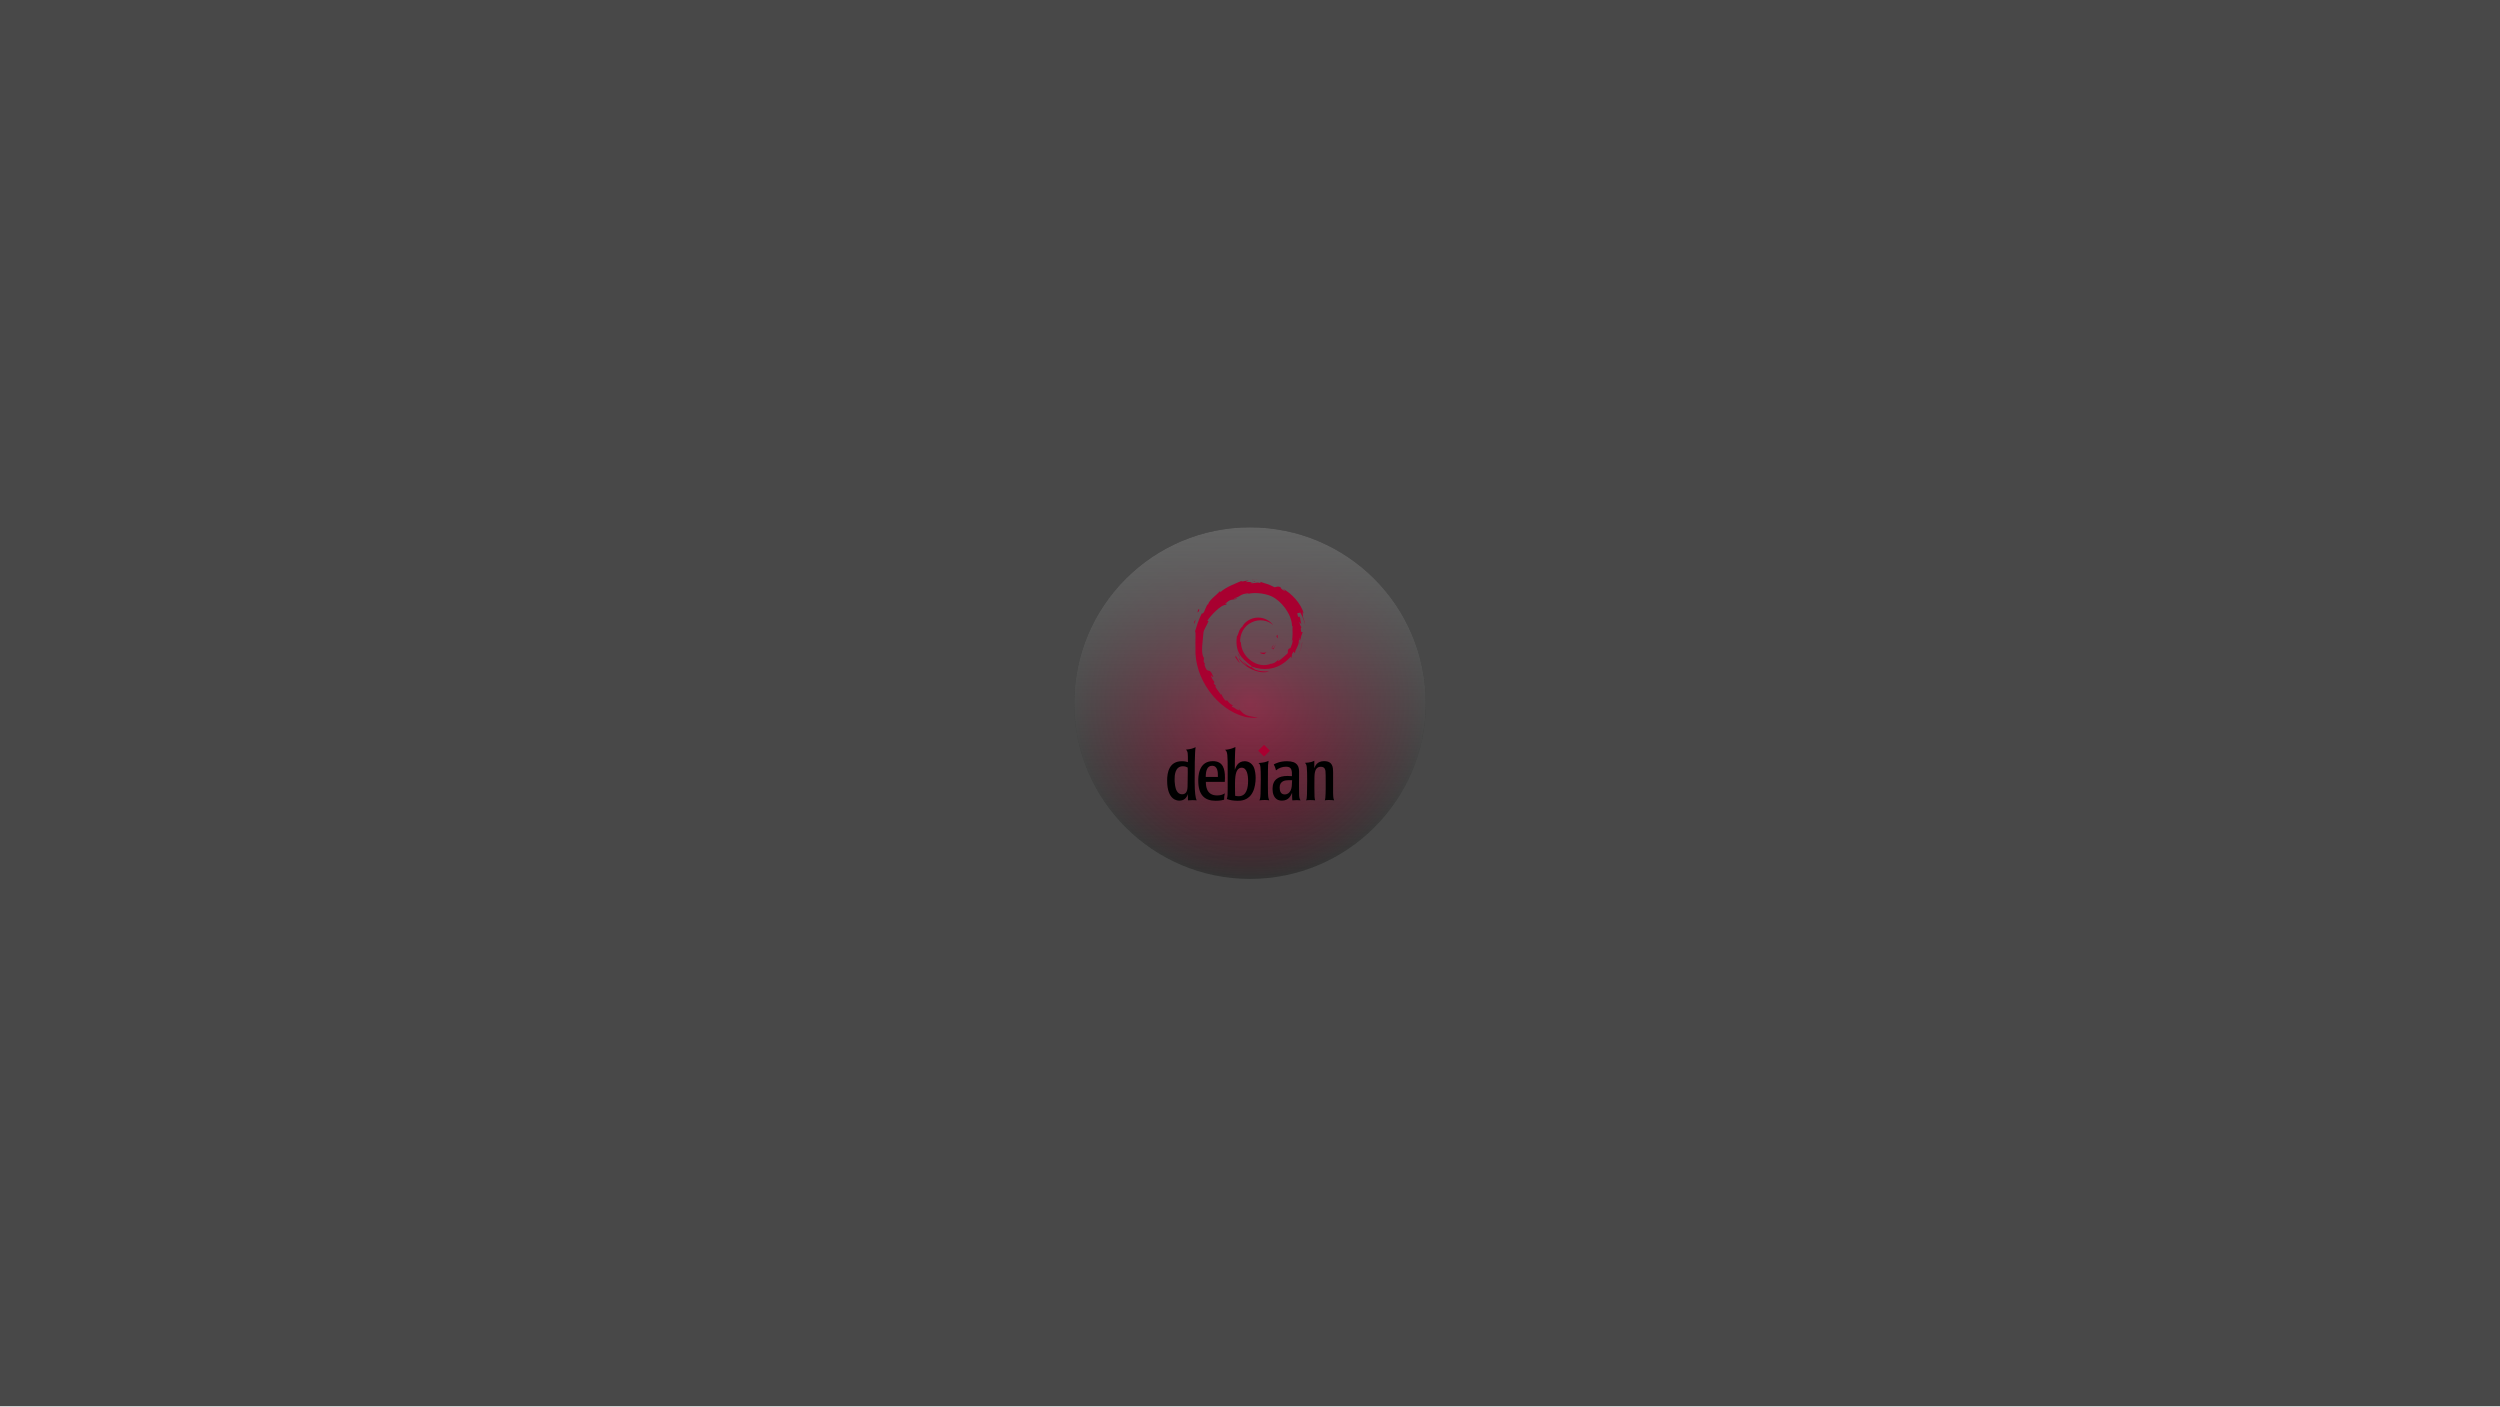
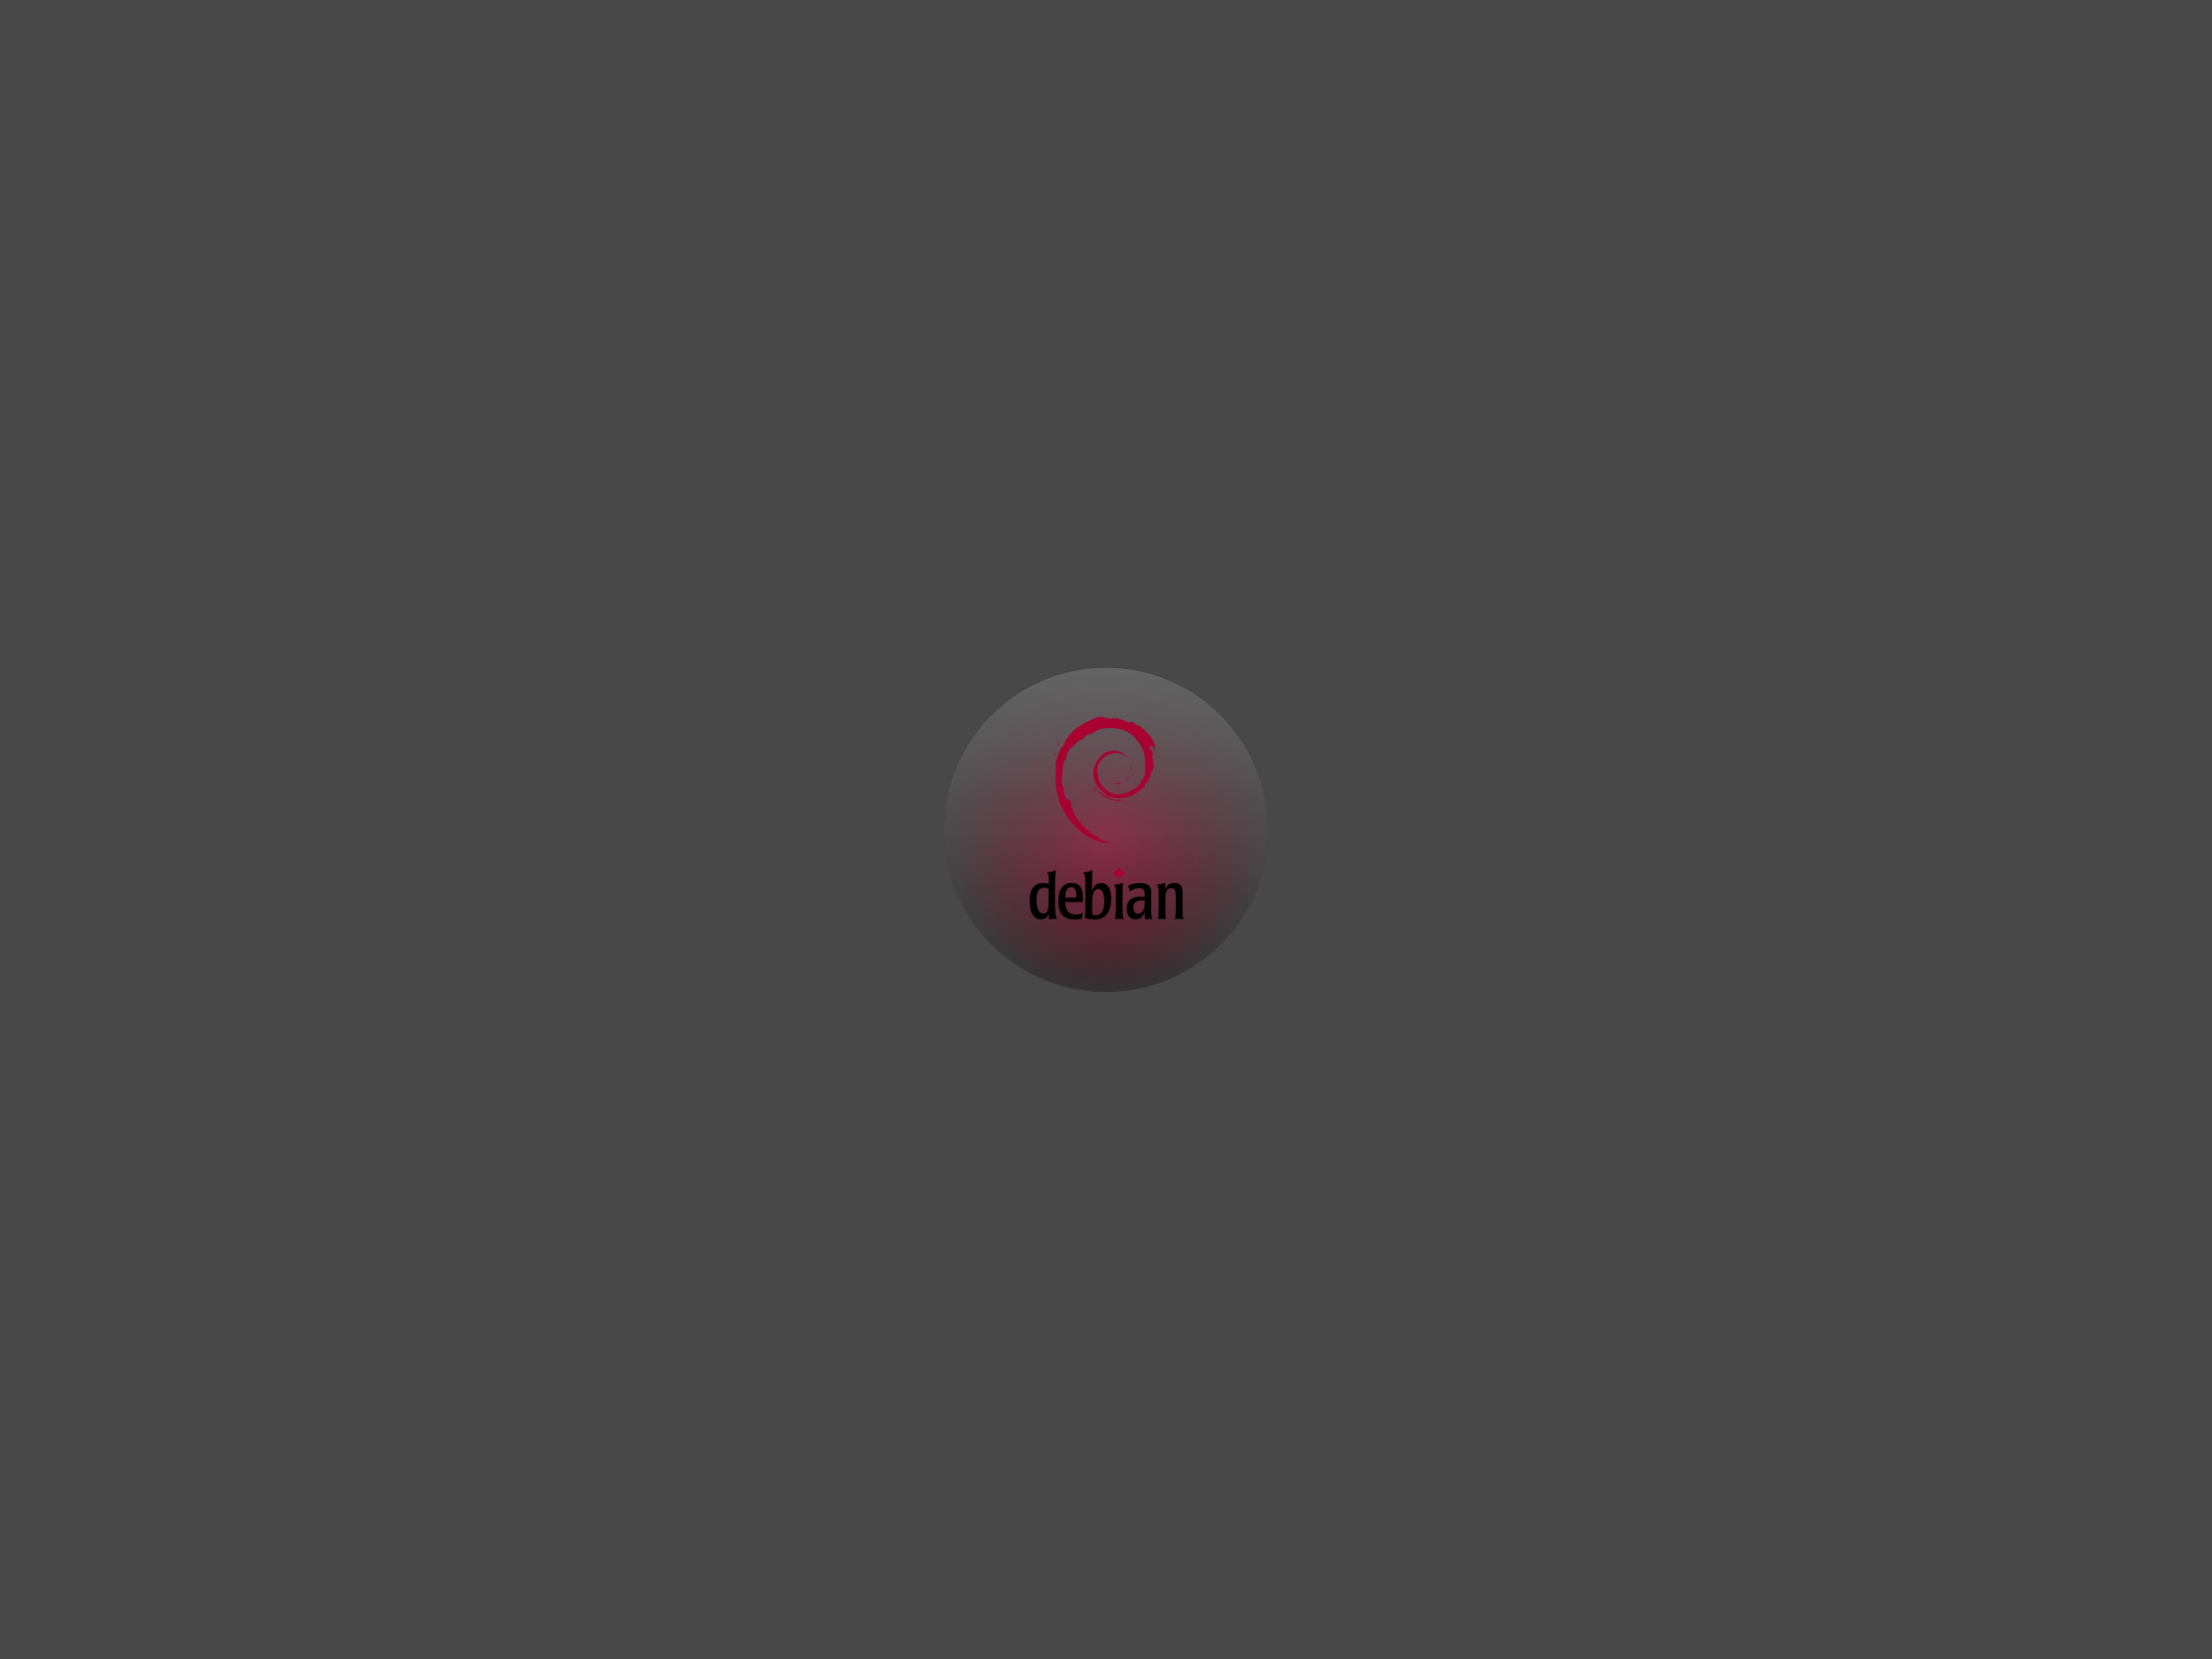
- <svg xmlns="http://www.w3.org/2000/svg" xmlns:ns1="http://www.openswatchbook.org/uri/2009/osb" xmlns:xlink="http://www.w3.org/1999/xlink" id="svg3004" version="1.1" width="1280" height="720" xml:space="preserve">
+ <svg xmlns="http://www.w3.org/2000/svg" xmlns:ns1="http://www.openswatchbook.org/uri/2009/osb" xmlns:xlink="http://www.w3.org/1999/xlink" id="svg3004" version="1.1" width="1024" height="768" xml:space="preserve">
  <defs id="defs3008">
    <linearGradient id="linearGradient4164">
      <stop style="stop-color:#a80030;stop-opacity:1;" offset="0" id="stop4166" />
      <stop style="stop-color:#a80030;stop-opacity:0;" offset="1" id="stop4168" />
    </linearGradient>
    <linearGradient id="linearGradient5303">
      <stop style="stop-color:#f26711;stop-opacity:1;" offset="0" id="stop5305" />
      <stop style="stop-color:#f26711;stop-opacity:0;" offset="1" id="stop5307" />
    </linearGradient>
    <linearGradient id="linearGradient5267">
      <stop style="stop-color:#666666;stop-opacity:1;" offset="0" id="stop5269" />
      <stop style="stop-color:#666666;stop-opacity:0;" offset="1" id="stop5271" />
    </linearGradient>
    <linearGradient id="linearGradient5251" ns1:paint="solid">
      <stop style="stop-color:#666666;stop-opacity:1;" offset="0" id="stop5253" />
    </linearGradient>
    <linearGradient xlink:href="#linearGradient5267" id="linearGradient5273" x1="-395.365" y1="-212.642" x2="4.763" y2="-212.642" gradientUnits="userSpaceOnUse" />
    <radialGradient xlink:href="#linearGradient5303" id="radialGradient5325" cx="-163.148" cy="-366.263" fx="-163.148" fy="-366.263" r="144.094" gradientTransform="matrix(1,0,0,0.9338842,0,-24.21576)" gradientUnits="userSpaceOnUse" />
    <radialGradient xlink:href="#linearGradient4164" id="radialGradient4170" cx="1447.778" cy="-272.917" fx="1447.778" fy="-272.917" r="223.333" gradientTransform="matrix(1,0,0,0.9751244,0,-6.788974)" gradientUnits="userSpaceOnUse" />
    <radialGradient xlink:href="#linearGradient4164-9" id="radialGradient4170-9" cx="1447.778" cy="-272.917" fx="1447.778" fy="-272.917" r="223.333" gradientTransform="matrix(1,0,0,0.9751244,0,-6.788974)" gradientUnits="userSpaceOnUse" />
    <linearGradient id="linearGradient4164-9">
      <stop style="stop-color:#a80030;stop-opacity:1;" offset="0" id="stop4166-0" />
      <stop style="stop-color:#a80030;stop-opacity:0;" offset="1" id="stop4168-2" />
    </linearGradient>
    <radialGradient r="223.333" fy="-272.917" fx="1447.778" cy="-272.917" cx="1447.778" gradientTransform="matrix(1,0,0,0.9751244,0,-6.788974)" gradientUnits="userSpaceOnUse" id="radialGradient4206" xlink:href="#linearGradient4164-9" />
    <radialGradient xlink:href="#linearGradient4164" id="radialGradient14319" gradientUnits="userSpaceOnUse" gradientTransform="matrix(1,0,0,0.9751244,0,-6.788974)" cx="1447.778" cy="-272.917" fx="1447.778" fy="-272.917" r="223.333" />
    <linearGradient xlink:href="#linearGradient5267" id="linearGradient14321" gradientUnits="userSpaceOnUse" x1="-395.365" y1="-212.642" x2="4.763" y2="-212.642" />
    <linearGradient xlink:href="#linearGradient5267" id="linearGradient14345" gradientUnits="userSpaceOnUse" x1="-395.365" y1="-212.642" x2="4.763" y2="-212.642" />
    <radialGradient xlink:href="#linearGradient4164" id="radialGradient14347" gradientUnits="userSpaceOnUse" gradientTransform="matrix(1,0,0,0.9751244,0,-6.788974)" cx="1447.778" cy="-272.917" fx="1447.778" fy="-272.917" r="223.333" />
    <radialGradient xlink:href="#linearGradient4164" id="radialGradient14931" gradientUnits="userSpaceOnUse" gradientTransform="matrix(1,0,0,0.9751244,0,-6.788974)" cx="1447.778" cy="-272.917" fx="1447.778" fy="-272.917" r="223.333" />
    <linearGradient xlink:href="#linearGradient5267" id="linearGradient14933" gradientUnits="userSpaceOnUse" x1="-395.365" y1="-212.642" x2="4.763" y2="-212.642" />
    <radialGradient xlink:href="#linearGradient4164" id="radialGradient14961" gradientUnits="userSpaceOnUse" gradientTransform="matrix(1,0,0,0.9751244,0,-6.788974)" cx="1447.778" cy="-272.917" fx="1447.778" fy="-272.917" r="223.333" />
    <linearGradient xlink:href="#linearGradient5267" id="linearGradient14963" gradientUnits="userSpaceOnUse" x1="-395.365" y1="-212.642" x2="4.763" y2="-212.642" />
    <radialGradient xlink:href="#linearGradient4164" id="radialGradient14989" gradientUnits="userSpaceOnUse" gradientTransform="matrix(1,0,0,0.9751244,0,-6.788974)" cx="1447.778" cy="-272.917" fx="1447.778" fy="-272.917" r="223.333" />
    <linearGradient xlink:href="#linearGradient5267" id="linearGradient14991" gradientUnits="userSpaceOnUse" x1="-395.365" y1="-212.642" x2="4.763" y2="-212.642" />
    <linearGradient xlink:href="#linearGradient5267" id="linearGradient15015" gradientUnits="userSpaceOnUse" x1="-395.365" y1="-212.642" x2="4.763" y2="-212.642" />
    <linearGradient xlink:href="#linearGradient5267" id="linearGradient3725" gradientUnits="userSpaceOnUse" x1="-395.365" y1="-212.642" x2="4.763" y2="-212.642" />
    <radialGradient r="125.556" fy="-292.917" fx="-318.889" cy="-292.917" cx="-318.889" gradientTransform="matrix(1,0,0,1.061947,0,18.14526)" gradientUnits="userSpaceOnUse" id="radialGradient3812" xlink:href="#linearGradient3787-8" />
    <linearGradient id="linearGradient3787-8">
      <stop style="stop-color:#000000;stop-opacity:1;" offset="0" id="stop3789-9" />
      <stop style="stop-color:#000000;stop-opacity:0;" offset="1" id="stop3791-4" />
    </linearGradient>
    <radialGradient r="125.556" fy="-292.917" fx="-318.889" cy="-292.917" cx="-318.889" gradientTransform="matrix(1,0,0,1.061947,0,18.14526)" gradientUnits="userSpaceOnUse" id="radialGradient6789" xlink:href="#linearGradient3787-8" />
    <radialGradient xlink:href="#linearGradient3787-8" id="radialGradient4790" gradientUnits="userSpaceOnUse" gradientTransform="matrix(1,0,0,1.061947,0,18.14526)" cx="-318.889" cy="-292.917" fx="-318.889" fy="-292.917" r="125.556" />
    <radialGradient xlink:href="#linearGradient4164" id="radialGradient4792" gradientUnits="userSpaceOnUse" gradientTransform="matrix(1,0,0,0.9751244,0,-6.788974)" cx="1447.778" cy="-272.917" fx="1447.778" fy="-272.917" r="223.333" />
    <linearGradient xlink:href="#linearGradient5267" id="linearGradient4794" gradientUnits="userSpaceOnUse" x1="-395.365" y1="-212.642" x2="4.763" y2="-212.642" />
    <radialGradient xlink:href="#linearGradient3787-8-7" id="radialGradient3863" gradientUnits="userSpaceOnUse" gradientTransform="matrix(1,0,0,1.061947,0,18.14526)" cx="-318.889" cy="-292.917" fx="-318.889" fy="-292.917" r="125.556" />
    <linearGradient id="linearGradient3787-8-7">
      <stop style="stop-color:#000000;stop-opacity:1;" offset="0" id="stop3789-9-5" />
      <stop style="stop-color:#000000;stop-opacity:0;" offset="1" id="stop3791-4-4" />
    </linearGradient>
    <radialGradient xlink:href="#linearGradient4164-0" id="radialGradient3861" gradientUnits="userSpaceOnUse" gradientTransform="matrix(1,0,0,0.9751244,0,-6.788974)" cx="1447.778" cy="-272.917" fx="1447.778" fy="-272.917" r="223.333" />
    <linearGradient id="linearGradient4164-0">
      <stop style="stop-color:#a80030;stop-opacity:1;" offset="0" id="stop4166-3" />
      <stop style="stop-color:#a80030;stop-opacity:0;" offset="1" id="stop4168-7" />
    </linearGradient>
    <linearGradient xlink:href="#linearGradient5267-6" id="linearGradient3859" gradientUnits="userSpaceOnUse" x1="-395.365" y1="-212.642" x2="4.763" y2="-212.642" />
    <linearGradient id="linearGradient5267-6">
      <stop style="stop-color:#646464;stop-opacity:1;" offset="0" id="stop5269-4" />
      <stop style="stop-color:#666666;stop-opacity:0;" offset="1" id="stop5271-5" />
    </linearGradient>
  </defs>
-   <g id="g3012" transform="matrix(1.25,0,0,-1.25,0,720)">
-     <rect style="fill:#484848;fill-opacity:1;stroke:none" id="rect3036" width="1024" height="576" x="0" y="-576" transform="scale(1,-1)" />
-     <g transform="matrix(0.6666666,0,0,0.6666666,440,633.2598)" id="g3865">
-       <path transform="matrix(1.08777,0,0,-1.008,253.295,-858.2697)" d="m -34.286,-337.679 c 0,59.173 -44.452,107.143 -99.286,107.143 -54.834,0 -99.286,-47.969 -99.286,-107.143 0,-59.173 44.452,-107.143 99.286,-107.143 54.834,0 99.286,47.969 99.286,107.143 z" id="path3219" style="fill:#323232;fill-opacity:1;fill-rule:nonzero;stroke:none" />
-       <path transform="matrix(0,0.860177,0.81,0,345.2625,-243.5889)" d="m -193.333,-292.917 c 0,73.638 -56.213,133.333 -125.556,133.333 -69.342,0 -125.556,-59.695 -125.556,-133.333 0,-73.638 56.213,-133.333 125.556,-133.333 69.342,0 125.556,59.695 125.556,133.333 z" id="path5277-0-3" style="opacity:0.75;fill:url(#radialGradient3863);fill-opacity:1;fill-rule:evenodd;stroke:none" />
-       <path transform="matrix(0.4835821,0,0,-0.4959184,-592.1194,-653.2341)" d="m 1671.111,-272.917 c 0,120.275 -99.99,217.778 -223.333,217.778 -123.344,0 -223.333,-97.502 -223.333,-217.778 0,-120.275 99.99,-217.778 223.333,-217.778 123.344,0 223.333,97.502 223.333,217.778 z" id="path4162-8" style="fill:url(#radialGradient3861);fill-opacity:1;fill-rule:nonzero;stroke:none" />
-       <path transform="matrix(0,-0.5398262,-0.5813513,0,-15.61974,-623.3183)" d="m 4.763,-212.642 c 0,102.6 -89.572,185.774 -200.064,185.774 -110.493,0 -200.064,-83.174 -200.064,-185.774 0,-102.6 89.572,-185.774 200.064,-185.774 110.493,0 200.064,83.174 200.064,185.774 z" id="path3806-5" style="fill:url(#linearGradient3859);fill-opacity:1;fill-rule:evenodd;stroke:none" />
-       <g transform="matrix(0.9444422,0,0,0.9444444,409.9989,-619.4453)" id="g14886-9">
+   <g id="g3012" transform="matrix(1.25,0,0,-1.25,0,768)">
+     <rect style="fill:#484848;fill-opacity:1;stroke:none" id="rect3036" width="819.2" height="614.4" x="0" y="-614.4" transform="scale(1,-1)" />
+     <g id="g3083">
+       <path transform="matrix(0.6043165,0,0,-0.56,490.3194,118.1)" d="m -34.286,-337.679 a 99.286,107.143 0 1 1 -198.571,0 99.286,107.143 0 1 1 198.571,0 z" id="path3219" style="fill:#323232;fill-opacity:1;fill-rule:nonzero;stroke:none" />
+       <path transform="matrix(0,0.4778761,0.45,0,541.4125,459.5894)" d="m -193.333,-292.917 a 125.556,133.333 0 1 1 -251.111,0 125.556,133.333 0 1 1 251.111,0 z" id="path5277-0-3" style="opacity:0.75;fill:url(#radialGradient3863);fill-opacity:1;fill-rule:evenodd;stroke:none" />
+       <path transform="matrix(0.2686567,0,0,-0.2755102,20.64477,232.0087)" d="m 1671.111,-272.917 a 223.333,217.778 0 1 1 -446.667,0 223.333,217.778 0 1 1 446.667,0 z" id="path4162-8" style="fill:url(#radialGradient3861);fill-opacity:1;fill-rule:nonzero;stroke:none" />
+       <path transform="matrix(0,-0.2999035,-0.3229729,0,340.9224,248.6286)" d="m 4.763,-212.642 a 200.064,185.774 0 1 1 -400.129,0 200.064,185.774 0 1 1 400.129,0 z" id="path3806-5" style="fill:url(#linearGradient3859);fill-opacity:1;fill-rule:evenodd;stroke:none" />
+       <g transform="matrix(0.5246901,0,0,0.5246913,577.3772,250.7802)" id="g14886-9">
        <path style="fill:#a80030" d="m -312.757,140.399 c -1.493,-0.02 0.281,-0.767 2.23,-1.068 0.541,0.422 1.026,0.845 1.462,1.259 -1.212,-0.297 -2.447,-0.304 -3.692,-0.191" id="path3220-5" />
        <path style="fill:#a80030" d="m -304.748,142.396 c 0.892,1.228 1.54,2.571 1.768,3.959 -0.201,-0.989 -0.735,-1.843 -1.243,-2.746 -2.79,-1.757 -0.264,1.043 -0.002,2.109 -2.999,-3.78 -0.414,-2.266 -0.524,-3.322" id="path3222-3" />
        <path style="fill:#a80030" d="m -301.787,150.093 c 0.182,2.689 -0.529,1.837 -0.767,0.813 0.278,-0.146 0.499,-1.896 0.767,-0.813" id="path3224-5" />
        <path style="fill:#a80030" d="m -318.42,186.838 c 0.797,-0.142 1.722,-0.252 1.59,-0.443 0.875,0.193 1.072,0.367 -1.59,0.443" id="path3226-4" />
        <path style="fill:#a80030" d="m -316.829,186.395 -0.56,-0.117 0.523,0.048 0.038,0.069" id="path3228-6" />
        <path style="fill:#a80030" d="m -291.983,149.074 c 0.09,-2.414 -0.704,-3.587 -1.423,-5.661 l -1.292,-0.642 c -1.056,-2.052 0.105,-1.303 -0.651,-2.934 -1.65,-1.466 -5.001,-4.585 -6.074,-4.871 -0.784,0.017 0.531,0.925 0.702,1.28 -2.207,-1.515 -1.771,-2.274 -5.147,-3.196 l -0.098,0.221 c -8.322,-3.916 -19.884,3.843 -19.732,14.43 -0.088,-0.671 -0.253,-0.504 -0.437,-0.773 -0.43,5.446 2.516,10.916 7.483,13.153 4.859,2.404 10.554,1.419 14.032,-1.827 -1.91,2.504 -5.716,5.158 -10.223,4.912 -4.417,-0.072 -8.55,-2.878 -9.929,-5.927 -2.262,-1.424 -2.526,-5.491 -3.511,-6.236 -1.328,-9.751 2.495,-13.962 8.962,-18.919 1.015,-0.685 0.286,-0.79 0.422,-1.312 -2.148,1.005 -4.114,2.524 -5.733,4.383 0.859,-1.256 1.785,-2.477 2.983,-3.436 -2.027,0.684 -4.734,4.909 -5.522,5.08 3.492,-6.252 14.165,-10.965 19.757,-8.626 -2.588,-0.096 -5.874,-0.053 -8.779,1.021 -1.224,0.628 -2.881,1.928 -2.585,2.171 7.629,-2.848 15.508,-2.156 22.108,3.134 1.68,1.309 3.515,3.534 4.045,3.564 -0.798,-1.201 0.137,-0.577 -0.477,-1.637 1.67,2.699 -0.728,1.099 1.728,4.66 l 0.907,-1.249 c -0.34,2.242 2.782,4.961 2.465,8.504 0.716,1.083 0.798,-1.167 0.039,-3.659 1.054,2.764 0.279,3.209 0.548,5.491 0.291,-0.767 0.677,-1.582 0.874,-2.392 -0.687,2.673 0.702,4.499 1.048,6.052 -0.342,0.15 -1.06,-1.181 -1.226,1.974 0.025,1.371 0.383,0.718 0.52,1.056 -0.268,0.155 -0.974,1.206 -1.403,3.221 0.309,0.475 0.831,-1.228 1.255,-1.297 -0.273,1.602 -0.741,2.823 -0.761,4.053 -1.239,2.588 -0.439,-0.346 -1.442,1.111 -1.319,4.11 1.093,0.954 1.257,2.82 1.996,-2.892 3.134,-7.378 3.659,-9.236 -0.4,2.265 -1.044,4.46 -1.832,6.583 0.608,-0.257 -0.978,4.659 0.79,1.404 -1.887,6.939 -8.071,13.423 -13.76,16.464 0.694,-0.636 1.573,-1.436 1.259,-1.562 -2.831,1.683 -2.334,1.816 -2.739,2.528 -2.303,0.938 -2.457,-0.077 -3.98,-0.002 -4.346,2.306 -5.183,2.061 -9.183,3.504 l 0.182,-0.851 c -2.878,0.959 -3.354,-0.362 -6.464,-0.002 -0.189,0.147 0.997,0.536 1.974,0.676 -2.783,-0.368 -2.654,0.549 -5.377,-0.101 0.67,0.471 1.382,0.783 2.097,1.183 -2.269,-0.138 -5.419,-1.321 -4.447,-0.244 -3.702,-1.652 -10.277,-3.971 -13.966,-7.431 l -0.116,0.775 c -1.69,-2.029 -7.372,-6.06 -7.825,-8.691 l -0.453,-0.105 c -0.878,-1.49 -1.449,-3.177 -2.146,-4.709 -1.15,-1.961 -1.686,-0.755 -1.523,-1.063 -2.263,-4.588 -3.389,-8.442 -4.359,-11.605 0.691,-1.034 0.017,-6.226 0.278,-10.381 -1.135,-20.525 14.405,-40.452 31.391,-45.052 2.49,-0.892 6.191,-0.86 9.34,-0.948 -3.715,1.063 -4.194,0.562 -7.815,1.824 -2.611,1.231 -3.182,2.635 -5.032,4.24 l 0.732,-1.294 c -3.627,1.284 -2.109,1.589 -5.06,2.523 l 0.782,1.02 c -1.176,0.09 -3.114,1.98 -3.644,3.03 l -1.287,-0.051 c -1.545,1.904 -2.369,3.28 -2.308,4.346 l -0.416,-0.741 c -0.471,0.808 -5.686,7.151 -2.98,5.675 -0.503,0.458 -1.171,0.746 -1.895,2.064 l 0.55,0.628 c -1.3,1.675 -2.396,3.822 -2.312,4.538 0.694,-0.937 1.176,-1.113 1.653,-1.274 -3.288,8.157 -3.473,0.449 -5.962,8.302 l 0.526,0.042 c -0.403,0.61 -0.649,1.269 -0.973,1.917 l 0.23,2.283 c -2.366,2.733 -0.661,11.634 -0.319,16.515 0.235,1.984 1.975,4.097 3.297,7.411 l -0.805,0.138 c 1.541,2.686 8.794,10.789 12.155,10.373 1.627,2.044 -0.324,0.008 -0.642,0.522 3.576,3.7 4.7,2.614 7.112,3.28 2.601,1.544 -2.233,-0.603 -1,0.588 4.499,1.148 3.187,2.612 9.055,3.194 0.619,-0.352 -1.436,-0.543 -1.951,-1 3.747,1.834 11.858,1.416 17.129,-1.017 6.111,-2.858 12.982,-11.304 13.254,-19.249 l 0.309,-0.083 c -0.156,-3.159 0.484,-6.813 -0.626,-10.168 l 0.75,1.59" id="path3230-6" />
        <path style="fill:#a80030" d="m -329.053,138.351 -0.211,-1.046 c 0.982,-1.334 1.761,-2.778 3.013,-3.817 -0.901,1.757 -1.57,2.484 -2.802,4.864" id="path3232-7" />
        <path style="fill:#a80030" d="m -326.734,138.44 c -0.52,0.575 -0.825,1.267 -1.171,1.954 0.33,-1.21 1.005,-2.25 1.631,-3.309 l -0.461,1.355" id="path3234-8" />
        <path style="fill:#a80030" d="m -285.688,147.362 -0.219,-0.551 c -0.402,-2.855 -1.272,-5.681 -2.603,-8.301 1.471,2.764 2.419,5.789 2.821,8.853" id="path3236-2" />
        <path style="fill:#a80030" d="m -318.123,187.554 c 1.008,0.369 2.48,0.203 3.553,0.446 -1.397,-0.117 -2.786,-0.187 -4.158,-0.362 l 0.605,-0.084" id="path3238-4" />
        <path style="fill:#a80030" d="m -353.562,168.71 c 0.233,-2.152 -1.619,-2.988 0.41,-1.568 1.089,2.452 -0.424,0.676 -0.41,1.568" id="path3240-7" />
        <path style="fill:#a80030" d="m -355.948,158.745 c 0.469,1.436 0.552,2.297 0.731,3.129 -1.292,-1.652 -0.595,-2.005 -0.731,-3.129" id="path3242-7" />
        <path d="m -360.246,62.609 c -0.045,-0.047 -0.045,-7.499 -0.138,-9.444 -0.092,-1.573 -0.232,-4.952 -3.565,-4.952 -3.426,0 -4.259,3.935 -4.537,5.647 -0.324,1.898 -0.324,3.474 -0.324,4.166 0,2.223 0.139,8.428 5.37,8.428 1.575,0 2.454,-0.465 3.148,-0.833 l 0.045,-3.011 z m -13.425,-5.464 c 0,-13.054 6.945,-13.054 7.963,-13.054 2.87,0 4.723,1.575 5.509,4.305 l 0.093,-4.119 c 0.88,0.047 1.759,0.139 3.194,0.139 0.51,0 0.925,0 1.297,-0.047 0.371,0 0.74,-0.045 1.157,-0.092 -0.74,1.481 -1.296,4.814 -1.296,12.038 0,7.037 0,18.934 0.601,22.545 -1.665,-0.788 -3.102,-1.298 -6.25,-1.575 1.25,-1.343 1.25,-2.037 1.25,-8.147 -0.878,0.277 -1.99,0.601 -3.888,0.601 -8.286,-9.99e-4 -9.629,-7.223 -9.629,-12.595" id="path3244-9" />
        <path d="m -348.563,59.509 c 0.047,3.842 0.834,7.268 4.12,7.268 3.612,0 3.887,-3.98 3.796,-7.268 h -7.916 z m 12.499,-0.465 c 0,5.417 -1.064,10.742 -7.916,10.742 -9.443,0 -9.443,-10.465 -9.443,-12.685 0,-9.397 4.212,-13.101 11.296,-13.101 3.146,0 4.676,0.461 5.509,0.694 -0.046,1.666 0.185,2.731 0.465,4.166 -0.974,-0.603 -2.224,-1.39 -5.001,-1.39 -7.222,0 -7.315,6.576 -7.315,8.844 h 12.317 l 0.09,2.729" id="path3246-7" />
        <path d="m -321.004,57.054 c 0,-4.305 -0.786,-10.093 -6.156,-10.093 -0.741,0 -1.666,0.141 -2.268,0.279 -0.093,1.666 -0.093,4.537 -0.093,7.87 0,3.982 0.416,6.062 0.741,7.084 0.971,3.286 3.147,3.331 3.563,3.331 3.519,0 4.213,-4.861 4.213,-8.47 z M -334.289,52.008 c 0,-3.427 0,-5.37 -0.555,-6.851 1.898,-0.741 4.258,-1.157 7.084,-1.157 1.805,0 7.037,0 9.86,5.786 1.343,2.686 1.805,6.297 1.805,9.029 0,1.666 -0.186,5.323 -1.528,7.639 -1.295,2.174 -3.379,3.286 -5.6,3.286 -4.445,0 -5.741,-3.704 -6.434,-5.602 0,2.361 0.045,10.601 0.415,14.814 -3.008,-1.39 -4.862,-1.62 -6.851,-1.805 1.805,-0.739 1.805,-3.798 1.805,-13.751 V 52.008" id="path3248-0" />
        <path d="m -307.196,44.277 c -0.927,0.139 -1.577,0.232 -2.919,0.232 -1.479,0 -2.5,-0.094 -3.563,-0.232 0.463,0.88 0.647,1.298 0.786,4.305 0.186,4.121 0.232,15.14 -0.092,17.455 -0.232,1.76 -0.647,2.037 -1.296,2.5 3.796,0.371 4.861,0.647 6.619,1.481 -0.369,-2.035 -0.418,-3.056 -0.418,-6.156 -0.091,-15.974 -0.138,-17.686 0.882,-19.584" id="path3250-1" />
        <path d="m -292.372,57.38 c -0.092,-2.917 -0.139,-4.954 -0.927,-6.574 -0.972,-2.084 -2.592,-2.686 -3.796,-2.686 -2.78,0 -3.38,2.314 -3.38,4.582 0,4.351 3.889,4.678 5.647,4.678 h 2.456 z m -12.732,-5.696 c 0,-2.917 0.88,-5.833 3.474,-7.084 1.157,-0.51 2.314,-0.51 2.686,-0.51 4.26,0 5.694,3.149 6.574,5.093 -0.047,-2.037 0,-3.286 0.139,-4.908 0.833,0.047 1.666,0.139 3.056,0.139 0.786,0 1.528,-0.092 2.314,-0.139 -0.51,0.786 -0.786,1.251 -0.927,3.056 -0.092,1.758 -0.092,3.518 -0.092,5.972 l 0.047,9.444 c 0,3.52 -0.927,6.992 -7.872,6.992 -4.582,0 -7.266,-1.39 -8.609,-2.084 0.556,-1.019 1.019,-1.896 1.435,-3.889 1.807,1.575 4.168,2.408 6.574,2.408 3.844,0 3.844,-2.547 3.844,-6.156 -0.88,0.045 -1.622,0.137 -2.872,0.137 -5.882,-9.99e-4 -9.77,-2.266 -9.77,-8.471" id="path3252-4" />
        <path d="m -265.706,48.86 c 0.047,-1.575 0.047,-3.241 0.694,-4.584 -1.02,0.092 -1.622,0.232 -3.518,0.232 -1.112,0 -1.713,-0.094 -2.594,-0.232 0.184,0.601 0.279,0.833 0.371,1.622 0.139,1.063 0.232,4.629 0.232,5.88 v 4.999 c 0,2.176 0,5.325 -0.141,6.435 -0.092,0.786 -0.322,2.915 -3.009,2.915 -2.639,0 -3.518,-1.943 -3.842,-3.518 -0.369,-1.62 -0.369,-3.38 -0.369,-10.231 0.045,-5.927 0.045,-6.48 0.508,-8.102 -0.786,0.092 -1.758,0.184 -3.147,0.184 -1.112,0 -1.852,-0.045 -2.776,-0.184 0.324,0.741 0.51,1.112 0.601,3.704 0.094,2.547 0.279,15.047 -0.141,18.008 -0.23,1.807 -0.694,2.223 -1.202,2.686 3.751,0.186 4.952,0.788 6.111,1.388 v -4.906 c 0.554,1.437 1.711,4.631 6.342,4.631 5.788,0 5.833,-4.213 5.88,-6.99 V 48.86" id="path3254-6" />
        <path style="fill:#a80030" d="m -306.806,76.569 -3.834,-3.832 -3.832,3.832 3.832,3.832 3.834,-3.832" id="path3256-6" />
      </g>
    </g>
  </g>
</svg>
